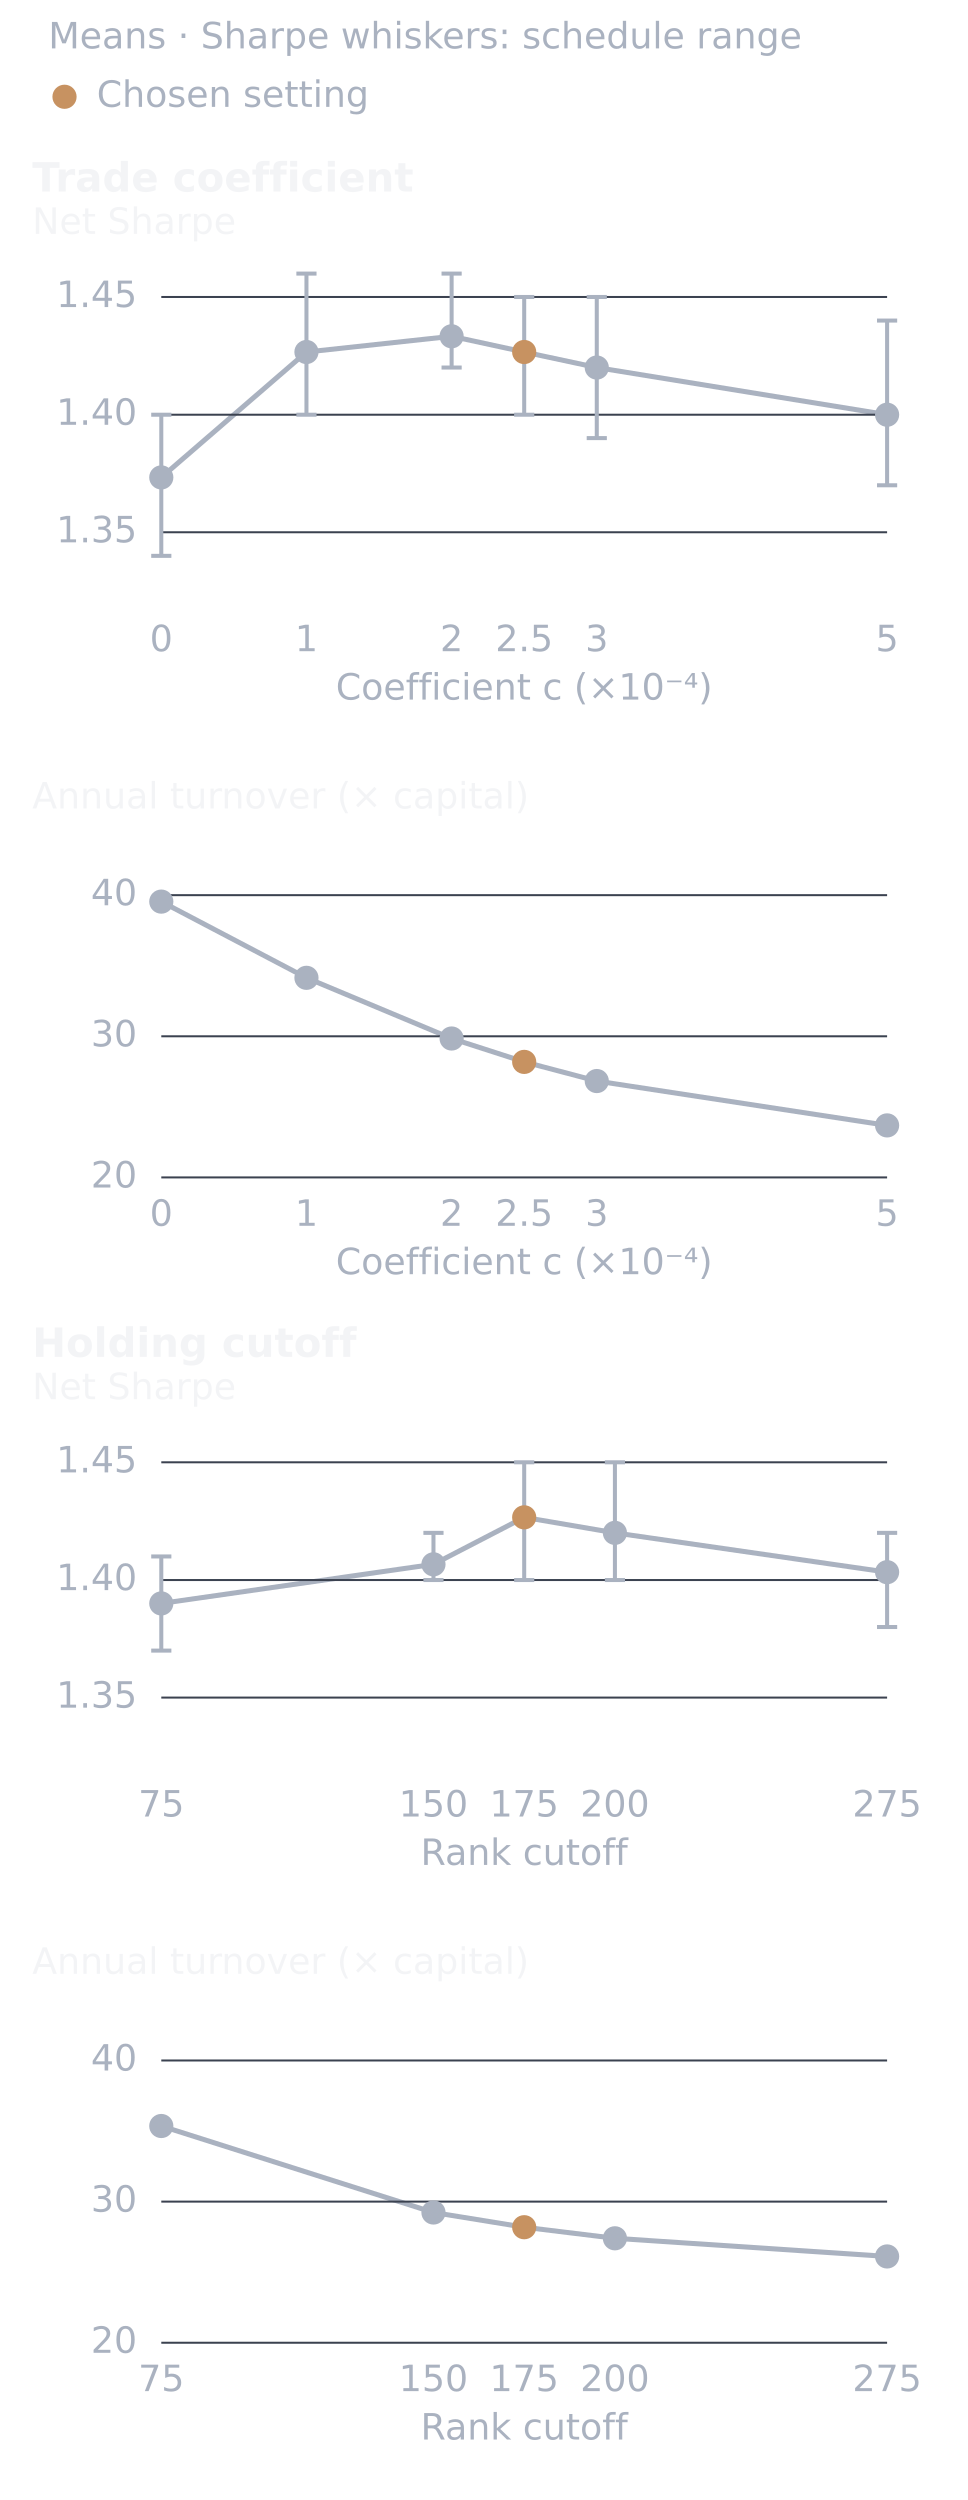
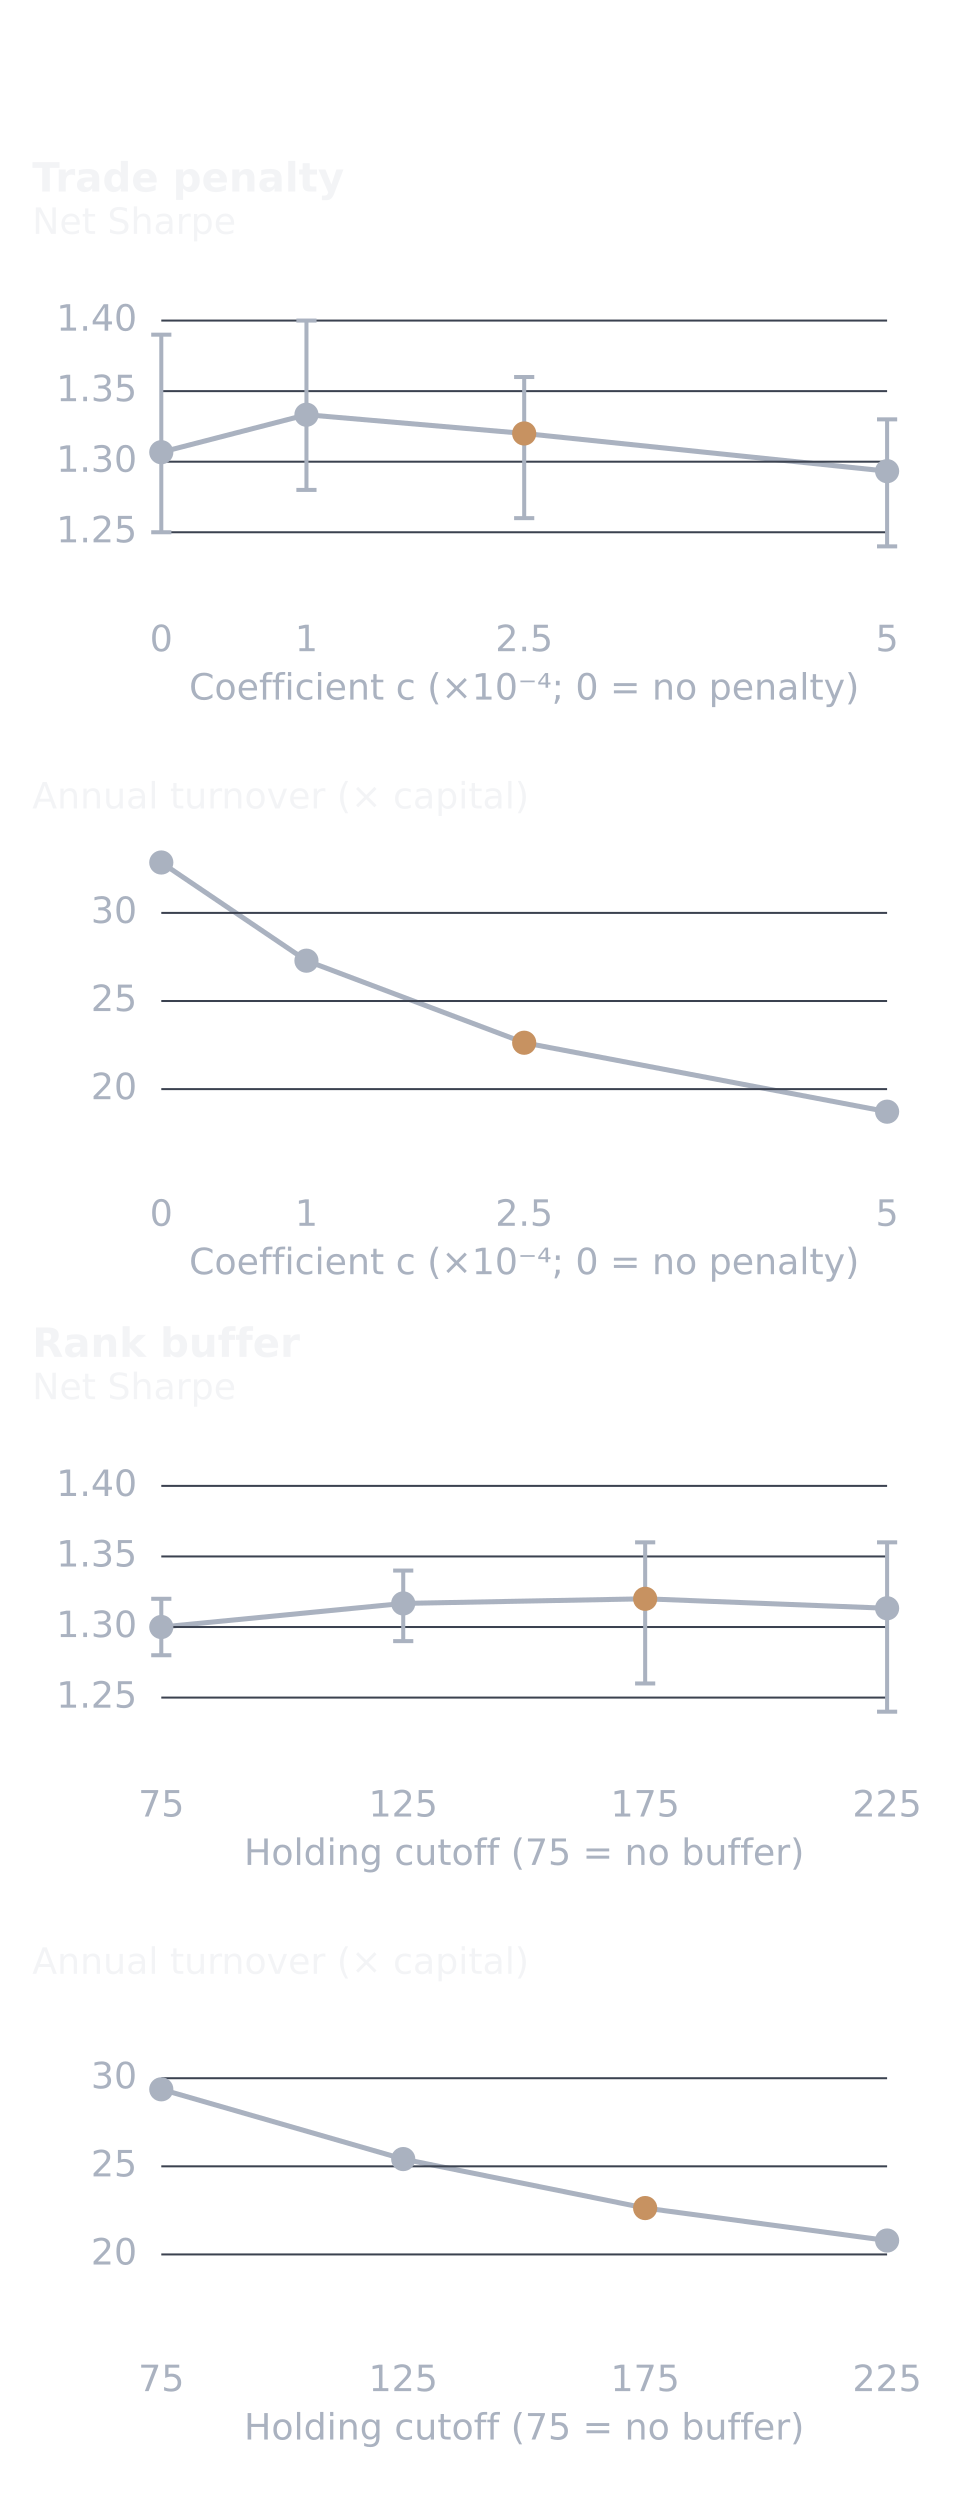
<svg xmlns="http://www.w3.org/2000/svg" width="480" height="1240" viewBox="0 0 480 1240" role="img" aria-labelledby="title desc">
  <g font-family="DejaVu Sans, sans-serif">
-     <text x="24.0" y="24.0" fill="#AAB2C0" font-size="18" font-weight="400" text-anchor="start">Means · Sharpe whiskers: schedule range</text>
-     <circle cx="32" cy="48" r="6" fill="#C79261" />
-     <text x="48.0" y="53.0" fill="#AAB2C0" font-size="18" font-weight="400" text-anchor="start">Chosen setting</text>
-     <text x="16.0" y="95.0" fill="#F3F4F6" font-size="20" font-weight="600" text-anchor="start">Trade coefficient</text>
-     <path d="M80.0,236.8 L152.0,174.6 L224.0,166.8 L260.0,174.6 L296.0,182.3 L440.0,205.7" fill="none" stroke="#AAB2C0" stroke-width="2.5" stroke-linecap="round" stroke-linejoin="round" />
+     <text x="16.0" y="95.0" fill="#F3F4F6" font-size="20" font-weight="600" text-anchor="start">Trade penalty</text>
+     <path d="M80.0,224.3 L152.0,205.7 L260.0,215.0 L440.0,233.7" fill="none" stroke="#AAB2C0" stroke-width="2.5" stroke-linecap="round" stroke-linejoin="round" />
    <text x="16.0" y="116.0" fill="#F3F4F6" font-size="18" font-weight="400" text-anchor="start">Net Sharpe</text>
    <line x1="80.0" y1="264.0" x2="440.0" y2="264.0" stroke="#3B4250" stroke-width="1" />
-     <text x="68.0" y="269.0" fill="#AAB2C0" font-size="18" font-weight="400" text-anchor="end">1.35</text>
-     <line x1="80.0" y1="205.7" x2="440.0" y2="205.7" stroke="#3B4250" stroke-width="1" />
-     <text x="68.0" y="210.7" fill="#AAB2C0" font-size="18" font-weight="400" text-anchor="end">1.40</text>
-     <line x1="80.0" y1="147.3" x2="440.0" y2="147.3" stroke="#3B4250" stroke-width="1" />
-     <text x="68.0" y="152.3" fill="#AAB2C0" font-size="18" font-weight="400" text-anchor="end">1.45</text>
-     <line x1="80.0" y1="275.7" x2="80.0" y2="205.7" stroke="#AAB2C0" stroke-width="2" />
-     <line x1="75.0" y1="275.7" x2="85.0" y2="275.7" stroke="#AAB2C0" stroke-width="2" />
-     <line x1="75.0" y1="205.7" x2="85.0" y2="205.7" stroke="#AAB2C0" stroke-width="2" />
-     <circle cx="80.0" cy="236.8" r="6" fill="#AAB2C0" />
+     <text x="68.0" y="269.0" fill="#AAB2C0" font-size="18" font-weight="400" text-anchor="end">1.25</text>
+     <line x1="80.0" y1="229.0" x2="440.0" y2="229.0" stroke="#3B4250" stroke-width="1" />
+     <text x="68.0" y="234.0" fill="#AAB2C0" font-size="18" font-weight="400" text-anchor="end">1.30</text>
+     <line x1="80.0" y1="194.0" x2="440.0" y2="194.0" stroke="#3B4250" stroke-width="1" />
+     <text x="68.0" y="199.0" fill="#AAB2C0" font-size="18" font-weight="400" text-anchor="end">1.35</text>
+     <line x1="80.0" y1="159.0" x2="440.0" y2="159.0" stroke="#3B4250" stroke-width="1" />
+     <text x="68.0" y="164.0" fill="#AAB2C0" font-size="18" font-weight="400" text-anchor="end">1.40</text>
+     <line x1="80.0" y1="264.0" x2="80.0" y2="166.0" stroke="#AAB2C0" stroke-width="2" />
+     <line x1="75.0" y1="264.0" x2="85.0" y2="264.0" stroke="#AAB2C0" stroke-width="2" />
+     <line x1="75.0" y1="166.0" x2="85.0" y2="166.0" stroke="#AAB2C0" stroke-width="2" />
+     <circle cx="80.0" cy="224.3" r="6" fill="#AAB2C0" />
    <text x="80.0" y="323.0" fill="#AAB2C0" font-size="18" font-weight="400" text-anchor="middle">0</text>
-     <line x1="152.0" y1="205.7" x2="152.0" y2="135.7" stroke="#AAB2C0" stroke-width="2" />
-     <line x1="147.0" y1="205.7" x2="157.0" y2="205.7" stroke="#AAB2C0" stroke-width="2" />
-     <line x1="147.0" y1="135.7" x2="157.0" y2="135.7" stroke="#AAB2C0" stroke-width="2" />
-     <circle cx="152.0" cy="174.6" r="6" fill="#AAB2C0" />
+     <line x1="152.0" y1="243.0" x2="152.0" y2="159.0" stroke="#AAB2C0" stroke-width="2" />
+     <line x1="147.0" y1="243.0" x2="157.0" y2="243.0" stroke="#AAB2C0" stroke-width="2" />
+     <line x1="147.0" y1="159.0" x2="157.0" y2="159.0" stroke="#AAB2C0" stroke-width="2" />
+     <circle cx="152.0" cy="205.7" r="6" fill="#AAB2C0" />
    <text x="152.0" y="323.0" fill="#AAB2C0" font-size="18" font-weight="400" text-anchor="middle">1</text>
-     <line x1="224.0" y1="182.3" x2="224.0" y2="135.7" stroke="#AAB2C0" stroke-width="2" />
-     <line x1="219.0" y1="182.3" x2="229.0" y2="182.3" stroke="#AAB2C0" stroke-width="2" />
-     <line x1="219.0" y1="135.7" x2="229.0" y2="135.7" stroke="#AAB2C0" stroke-width="2" />
-     <circle cx="224.0" cy="166.8" r="6" fill="#AAB2C0" />
-     <text x="224.0" y="323.0" fill="#AAB2C0" font-size="18" font-weight="400" text-anchor="middle">2</text>
-     <line x1="260.0" y1="205.7" x2="260.0" y2="147.3" stroke="#AAB2C0" stroke-width="2" />
-     <line x1="255.0" y1="205.7" x2="265.0" y2="205.7" stroke="#AAB2C0" stroke-width="2" />
-     <line x1="255.0" y1="147.3" x2="265.0" y2="147.3" stroke="#AAB2C0" stroke-width="2" />
-     <circle cx="260.0" cy="174.6" r="6" fill="#C79261" />
+     <line x1="260.0" y1="257.0" x2="260.0" y2="187.0" stroke="#AAB2C0" stroke-width="2" />
+     <line x1="255.0" y1="257.0" x2="265.0" y2="257.0" stroke="#AAB2C0" stroke-width="2" />
+     <line x1="255.0" y1="187.0" x2="265.0" y2="187.0" stroke="#AAB2C0" stroke-width="2" />
+     <circle cx="260.0" cy="215.0" r="6" fill="#C79261" />
    <text x="260.0" y="323.0" fill="#AAB2C0" font-size="18" font-weight="400" text-anchor="middle">2.5</text>
-     <line x1="296.0" y1="217.3" x2="296.0" y2="147.3" stroke="#AAB2C0" stroke-width="2" />
-     <line x1="291.0" y1="217.3" x2="301.0" y2="217.3" stroke="#AAB2C0" stroke-width="2" />
-     <line x1="291.0" y1="147.3" x2="301.0" y2="147.3" stroke="#AAB2C0" stroke-width="2" />
-     <circle cx="296.0" cy="182.3" r="6" fill="#AAB2C0" />
-     <text x="296.0" y="323.0" fill="#AAB2C0" font-size="18" font-weight="400" text-anchor="middle">3</text>
-     <line x1="440.0" y1="240.7" x2="440.0" y2="159.0" stroke="#AAB2C0" stroke-width="2" />
-     <line x1="435.0" y1="240.7" x2="445.0" y2="240.7" stroke="#AAB2C0" stroke-width="2" />
-     <line x1="435.0" y1="159.0" x2="445.0" y2="159.0" stroke="#AAB2C0" stroke-width="2" />
-     <circle cx="440.0" cy="205.7" r="6" fill="#AAB2C0" />
+     <line x1="440.0" y1="271.0" x2="440.0" y2="208.0" stroke="#AAB2C0" stroke-width="2" />
+     <line x1="435.0" y1="271.0" x2="445.0" y2="271.0" stroke="#AAB2C0" stroke-width="2" />
+     <line x1="435.0" y1="208.0" x2="445.0" y2="208.0" stroke="#AAB2C0" stroke-width="2" />
+     <circle cx="440.0" cy="233.7" r="6" fill="#AAB2C0" />
    <text x="440.0" y="323.0" fill="#AAB2C0" font-size="18" font-weight="400" text-anchor="middle">5</text>
-     <text x="260.0" y="347.0" fill="#AAB2C0" font-size="18" font-weight="400" text-anchor="middle">Coefficient c (×10⁻⁴)</text>
-     <text x="16.0" y="673.0" fill="#F3F4F6" font-size="20" font-weight="600" text-anchor="start">Holding cutoff</text>
-     <path d="M80.0,795.3 L215.0,775.9 L260.0,752.6 L305.0,760.3 L440.0,779.8" fill="none" stroke="#AAB2C0" stroke-width="2.5" stroke-linecap="round" stroke-linejoin="round" />
+     <text x="260.0" y="347.0" fill="#AAB2C0" font-size="18" font-weight="400" text-anchor="middle">Coefficient c (×10⁻⁴; 0 = no penalty)</text>
+     <text x="16.0" y="673.0" fill="#F3F4F6" font-size="20" font-weight="600" text-anchor="start">Rank buffer</text>
+     <path d="M80.0,807.0 L200.0,795.3 L320.0,793.0 L440.0,797.7" fill="none" stroke="#AAB2C0" stroke-width="2.5" stroke-linecap="round" stroke-linejoin="round" />
    <text x="16.0" y="694.0" fill="#F3F4F6" font-size="18" font-weight="400" text-anchor="start">Net Sharpe</text>
    <line x1="80.0" y1="842.0" x2="440.0" y2="842.0" stroke="#3B4250" stroke-width="1" />
-     <text x="68.0" y="847.0" fill="#AAB2C0" font-size="18" font-weight="400" text-anchor="end">1.35</text>
-     <line x1="80.0" y1="783.7" x2="440.0" y2="783.7" stroke="#3B4250" stroke-width="1" />
-     <text x="68.0" y="788.7" fill="#AAB2C0" font-size="18" font-weight="400" text-anchor="end">1.40</text>
-     <line x1="80.0" y1="725.3" x2="440.0" y2="725.3" stroke="#3B4250" stroke-width="1" />
-     <text x="68.0" y="730.3" fill="#AAB2C0" font-size="18" font-weight="400" text-anchor="end">1.45</text>
-     <line x1="80.0" y1="818.7" x2="80.0" y2="772.0" stroke="#AAB2C0" stroke-width="2" />
-     <line x1="75.0" y1="818.7" x2="85.0" y2="818.7" stroke="#AAB2C0" stroke-width="2" />
-     <line x1="75.0" y1="772.0" x2="85.0" y2="772.0" stroke="#AAB2C0" stroke-width="2" />
-     <circle cx="80.0" cy="795.3" r="6" fill="#AAB2C0" />
+     <text x="68.0" y="847.0" fill="#AAB2C0" font-size="18" font-weight="400" text-anchor="end">1.25</text>
+     <line x1="80.0" y1="807.0" x2="440.0" y2="807.0" stroke="#3B4250" stroke-width="1" />
+     <text x="68.0" y="812.0" fill="#AAB2C0" font-size="18" font-weight="400" text-anchor="end">1.30</text>
+     <line x1="80.0" y1="772.0" x2="440.0" y2="772.0" stroke="#3B4250" stroke-width="1" />
+     <text x="68.0" y="777.0" fill="#AAB2C0" font-size="18" font-weight="400" text-anchor="end">1.35</text>
+     <line x1="80.0" y1="737.0" x2="440.0" y2="737.0" stroke="#3B4250" stroke-width="1" />
+     <text x="68.0" y="742.0" fill="#AAB2C0" font-size="18" font-weight="400" text-anchor="end">1.40</text>
+     <line x1="80.0" y1="821.0" x2="80.0" y2="793.0" stroke="#AAB2C0" stroke-width="2" />
+     <line x1="75.0" y1="821.0" x2="85.0" y2="821.0" stroke="#AAB2C0" stroke-width="2" />
+     <line x1="75.0" y1="793.0" x2="85.0" y2="793.0" stroke="#AAB2C0" stroke-width="2" />
+     <circle cx="80.0" cy="807.0" r="6" fill="#AAB2C0" />
    <text x="80.0" y="901.0" fill="#AAB2C0" font-size="18" font-weight="400" text-anchor="middle">75</text>
-     <line x1="215.0" y1="783.7" x2="215.0" y2="760.3" stroke="#AAB2C0" stroke-width="2" />
-     <line x1="210.0" y1="783.7" x2="220.0" y2="783.7" stroke="#AAB2C0" stroke-width="2" />
-     <line x1="210.0" y1="760.3" x2="220.0" y2="760.3" stroke="#AAB2C0" stroke-width="2" />
-     <circle cx="215.0" cy="775.9" r="6" fill="#AAB2C0" />
-     <text x="215.0" y="901.0" fill="#AAB2C0" font-size="18" font-weight="400" text-anchor="middle">150</text>
-     <line x1="260.0" y1="783.7" x2="260.0" y2="725.3" stroke="#AAB2C0" stroke-width="2" />
-     <line x1="255.0" y1="783.7" x2="265.0" y2="783.7" stroke="#AAB2C0" stroke-width="2" />
-     <line x1="255.0" y1="725.3" x2="265.0" y2="725.3" stroke="#AAB2C0" stroke-width="2" />
-     <circle cx="260.0" cy="752.6" r="6" fill="#C79261" />
-     <text x="260.0" y="901.0" fill="#AAB2C0" font-size="18" font-weight="400" text-anchor="middle">175</text>
-     <line x1="305.0" y1="783.7" x2="305.0" y2="725.3" stroke="#AAB2C0" stroke-width="2" />
-     <line x1="300.0" y1="783.7" x2="310.0" y2="783.7" stroke="#AAB2C0" stroke-width="2" />
-     <line x1="300.0" y1="725.3" x2="310.0" y2="725.3" stroke="#AAB2C0" stroke-width="2" />
-     <circle cx="305.0" cy="760.3" r="6" fill="#AAB2C0" />
-     <text x="305.0" y="901.0" fill="#AAB2C0" font-size="18" font-weight="400" text-anchor="middle">200</text>
-     <line x1="440.0" y1="807.0" x2="440.0" y2="760.3" stroke="#AAB2C0" stroke-width="2" />
-     <line x1="435.0" y1="807.0" x2="445.0" y2="807.0" stroke="#AAB2C0" stroke-width="2" />
-     <line x1="435.0" y1="760.3" x2="445.0" y2="760.3" stroke="#AAB2C0" stroke-width="2" />
-     <circle cx="440.0" cy="779.8" r="6" fill="#AAB2C0" />
-     <text x="440.0" y="901.0" fill="#AAB2C0" font-size="18" font-weight="400" text-anchor="middle">275</text>
-     <text x="260.0" y="925.0" fill="#AAB2C0" font-size="18" font-weight="400" text-anchor="middle">Rank cutoff</text>
+     <line x1="200.0" y1="814.0" x2="200.0" y2="779.0" stroke="#AAB2C0" stroke-width="2" />
+     <line x1="195.0" y1="814.0" x2="205.0" y2="814.0" stroke="#AAB2C0" stroke-width="2" />
+     <line x1="195.0" y1="779.0" x2="205.0" y2="779.0" stroke="#AAB2C0" stroke-width="2" />
+     <circle cx="200.0" cy="795.3" r="6" fill="#AAB2C0" />
+     <text x="200.0" y="901.0" fill="#AAB2C0" font-size="18" font-weight="400" text-anchor="middle">125</text>
+     <line x1="320.0" y1="835.0" x2="320.0" y2="765.0" stroke="#AAB2C0" stroke-width="2" />
+     <line x1="315.0" y1="835.0" x2="325.0" y2="835.0" stroke="#AAB2C0" stroke-width="2" />
+     <line x1="315.0" y1="765.0" x2="325.0" y2="765.0" stroke="#AAB2C0" stroke-width="2" />
+     <circle cx="320.0" cy="793.0" r="6" fill="#C79261" />
+     <text x="320.0" y="901.0" fill="#AAB2C0" font-size="18" font-weight="400" text-anchor="middle">175</text>
+     <line x1="440.0" y1="849.0" x2="440.0" y2="765.0" stroke="#AAB2C0" stroke-width="2" />
+     <line x1="435.0" y1="849.0" x2="445.0" y2="849.0" stroke="#AAB2C0" stroke-width="2" />
+     <line x1="435.0" y1="765.0" x2="445.0" y2="765.0" stroke="#AAB2C0" stroke-width="2" />
+     <circle cx="440.0" cy="797.7" r="6" fill="#AAB2C0" />
+     <text x="440.0" y="901.0" fill="#AAB2C0" font-size="18" font-weight="400" text-anchor="middle">225</text>
+     <text x="260.0" y="925.0" fill="#AAB2C0" font-size="18" font-weight="400" text-anchor="middle">Holding cutoff (75 = no buffer)</text>
    <text x="16.0" y="401.0" fill="#F3F4F6" font-size="18" font-weight="400" text-anchor="start">Annual turnover (× capital)</text>
-     <path d="M80.0,447.2 L152.0,485.0 L224.0,515.1 L260.0,526.7 L296.0,536.2 L440.0,558.2" fill="none" stroke="#AAB2C0" stroke-width="2.5" stroke-linecap="round" stroke-linejoin="round" />
-     <line x1="80.0" y1="584.0" x2="440.0" y2="584.0" stroke="#3B4250" stroke-width="1" />
-     <text x="68.0" y="589.0" fill="#AAB2C0" font-size="18" font-weight="400" text-anchor="end">20</text>
-     <line x1="80.0" y1="514.0" x2="440.0" y2="514.0" stroke="#3B4250" stroke-width="1" />
-     <text x="68.0" y="519.0" fill="#AAB2C0" font-size="18" font-weight="400" text-anchor="end">30</text>
-     <line x1="80.0" y1="444.0" x2="440.0" y2="444.0" stroke="#3B4250" stroke-width="1" />
-     <text x="68.0" y="449.0" fill="#AAB2C0" font-size="18" font-weight="400" text-anchor="end">40</text>
-     <circle cx="80.0" cy="447.2" r="6" fill="#AAB2C0" />
+     <path d="M80.0,427.8 L152.0,476.5 L260.0,517.2 L440.0,551.4" fill="none" stroke="#AAB2C0" stroke-width="2.5" stroke-linecap="round" stroke-linejoin="round" />
+     <line x1="80.0" y1="540.2" x2="440.0" y2="540.2" stroke="#3B4250" stroke-width="1" />
+     <text x="68.0" y="545.2" fill="#AAB2C0" font-size="18" font-weight="400" text-anchor="end">20</text>
+     <line x1="80.0" y1="496.5" x2="440.0" y2="496.5" stroke="#3B4250" stroke-width="1" />
+     <text x="68.0" y="501.5" fill="#AAB2C0" font-size="18" font-weight="400" text-anchor="end">25</text>
+     <line x1="80.0" y1="452.8" x2="440.0" y2="452.8" stroke="#3B4250" stroke-width="1" />
+     <text x="68.0" y="457.8" fill="#AAB2C0" font-size="18" font-weight="400" text-anchor="end">30</text>
+     <circle cx="80.0" cy="427.8" r="6" fill="#AAB2C0" />
    <text x="80.0" y="608.0" fill="#AAB2C0" font-size="18" font-weight="400" text-anchor="middle">0</text>
-     <circle cx="152.0" cy="485.0" r="6" fill="#AAB2C0" />
+     <circle cx="152.0" cy="476.5" r="6" fill="#AAB2C0" />
    <text x="152.0" y="608.0" fill="#AAB2C0" font-size="18" font-weight="400" text-anchor="middle">1</text>
-     <circle cx="224.0" cy="515.1" r="6" fill="#AAB2C0" />
-     <text x="224.0" y="608.0" fill="#AAB2C0" font-size="18" font-weight="400" text-anchor="middle">2</text>
-     <circle cx="260.0" cy="526.7" r="6" fill="#C79261" />
+     <circle cx="260.0" cy="517.2" r="6" fill="#C79261" />
    <text x="260.0" y="608.0" fill="#AAB2C0" font-size="18" font-weight="400" text-anchor="middle">2.5</text>
-     <circle cx="296.0" cy="536.2" r="6" fill="#AAB2C0" />
-     <text x="296.0" y="608.0" fill="#AAB2C0" font-size="18" font-weight="400" text-anchor="middle">3</text>
-     <circle cx="440.0" cy="558.2" r="6" fill="#AAB2C0" />
+     <circle cx="440.0" cy="551.4" r="6" fill="#AAB2C0" />
    <text x="440.0" y="608.0" fill="#AAB2C0" font-size="18" font-weight="400" text-anchor="middle">5</text>
-     <text x="260.0" y="632.0" fill="#AAB2C0" font-size="18" font-weight="400" text-anchor="middle">Coefficient c (×10⁻⁴)</text>
+     <text x="260.0" y="632.0" fill="#AAB2C0" font-size="18" font-weight="400" text-anchor="middle">Coefficient c (×10⁻⁴; 0 = no penalty)</text>
    <text x="16.0" y="979.0" fill="#F3F4F6" font-size="18" font-weight="400" text-anchor="start">Annual turnover (× capital)</text>
-     <path d="M80.0,1054.5 L215.0,1097.4 L260.0,1104.7 L305.0,1110.2 L440.0,1119.2" fill="none" stroke="#AAB2C0" stroke-width="2.5" stroke-linecap="round" stroke-linejoin="round" />
-     <line x1="80.0" y1="1162.0" x2="440.0" y2="1162.0" stroke="#3B4250" stroke-width="1" />
-     <text x="68.0" y="1167.0" fill="#AAB2C0" font-size="18" font-weight="400" text-anchor="end">20</text>
-     <line x1="80.0" y1="1092.0" x2="440.0" y2="1092.0" stroke="#3B4250" stroke-width="1" />
-     <text x="68.0" y="1097.0" fill="#AAB2C0" font-size="18" font-weight="400" text-anchor="end">30</text>
-     <line x1="80.0" y1="1022.0" x2="440.0" y2="1022.0" stroke="#3B4250" stroke-width="1" />
-     <text x="68.0" y="1027.0" fill="#AAB2C0" font-size="18" font-weight="400" text-anchor="end">40</text>
-     <circle cx="80.0" cy="1054.5" r="6" fill="#AAB2C0" />
+     <path d="M80.0,1036.3 L200.0,1070.9 L320.0,1095.2 L440.0,1111.3" fill="none" stroke="#AAB2C0" stroke-width="2.5" stroke-linecap="round" stroke-linejoin="round" />
+     <line x1="80.0" y1="1118.2" x2="440.0" y2="1118.2" stroke="#3B4250" stroke-width="1" />
+     <text x="68.0" y="1123.2" fill="#AAB2C0" font-size="18" font-weight="400" text-anchor="end">20</text>
+     <line x1="80.0" y1="1074.5" x2="440.0" y2="1074.5" stroke="#3B4250" stroke-width="1" />
+     <text x="68.0" y="1079.5" fill="#AAB2C0" font-size="18" font-weight="400" text-anchor="end">25</text>
+     <line x1="80.0" y1="1030.8" x2="440.0" y2="1030.8" stroke="#3B4250" stroke-width="1" />
+     <text x="68.0" y="1035.8" fill="#AAB2C0" font-size="18" font-weight="400" text-anchor="end">30</text>
+     <circle cx="80.0" cy="1036.3" r="6" fill="#AAB2C0" />
    <text x="80.0" y="1186.0" fill="#AAB2C0" font-size="18" font-weight="400" text-anchor="middle">75</text>
-     <circle cx="215.0" cy="1097.4" r="6" fill="#AAB2C0" />
-     <text x="215.0" y="1186.0" fill="#AAB2C0" font-size="18" font-weight="400" text-anchor="middle">150</text>
-     <circle cx="260.0" cy="1104.7" r="6" fill="#C79261" />
-     <text x="260.0" y="1186.0" fill="#AAB2C0" font-size="18" font-weight="400" text-anchor="middle">175</text>
-     <circle cx="305.0" cy="1110.2" r="6" fill="#AAB2C0" />
-     <text x="305.0" y="1186.0" fill="#AAB2C0" font-size="18" font-weight="400" text-anchor="middle">200</text>
-     <circle cx="440.0" cy="1119.2" r="6" fill="#AAB2C0" />
-     <text x="440.0" y="1186.0" fill="#AAB2C0" font-size="18" font-weight="400" text-anchor="middle">275</text>
-     <text x="260.0" y="1210.0" fill="#AAB2C0" font-size="18" font-weight="400" text-anchor="middle">Rank cutoff</text>
+     <circle cx="200.0" cy="1070.9" r="6" fill="#AAB2C0" />
+     <text x="200.0" y="1186.0" fill="#AAB2C0" font-size="18" font-weight="400" text-anchor="middle">125</text>
+     <circle cx="320.0" cy="1095.2" r="6" fill="#C79261" />
+     <text x="320.0" y="1186.0" fill="#AAB2C0" font-size="18" font-weight="400" text-anchor="middle">175</text>
+     <circle cx="440.0" cy="1111.3" r="6" fill="#AAB2C0" />
+     <text x="440.0" y="1186.0" fill="#AAB2C0" font-size="18" font-weight="400" text-anchor="middle">225</text>
+     <text x="260.0" y="1210.0" fill="#AAB2C0" font-size="18" font-weight="400" text-anchor="middle">Holding cutoff (75 = no buffer)</text>
  </g>
</svg>
